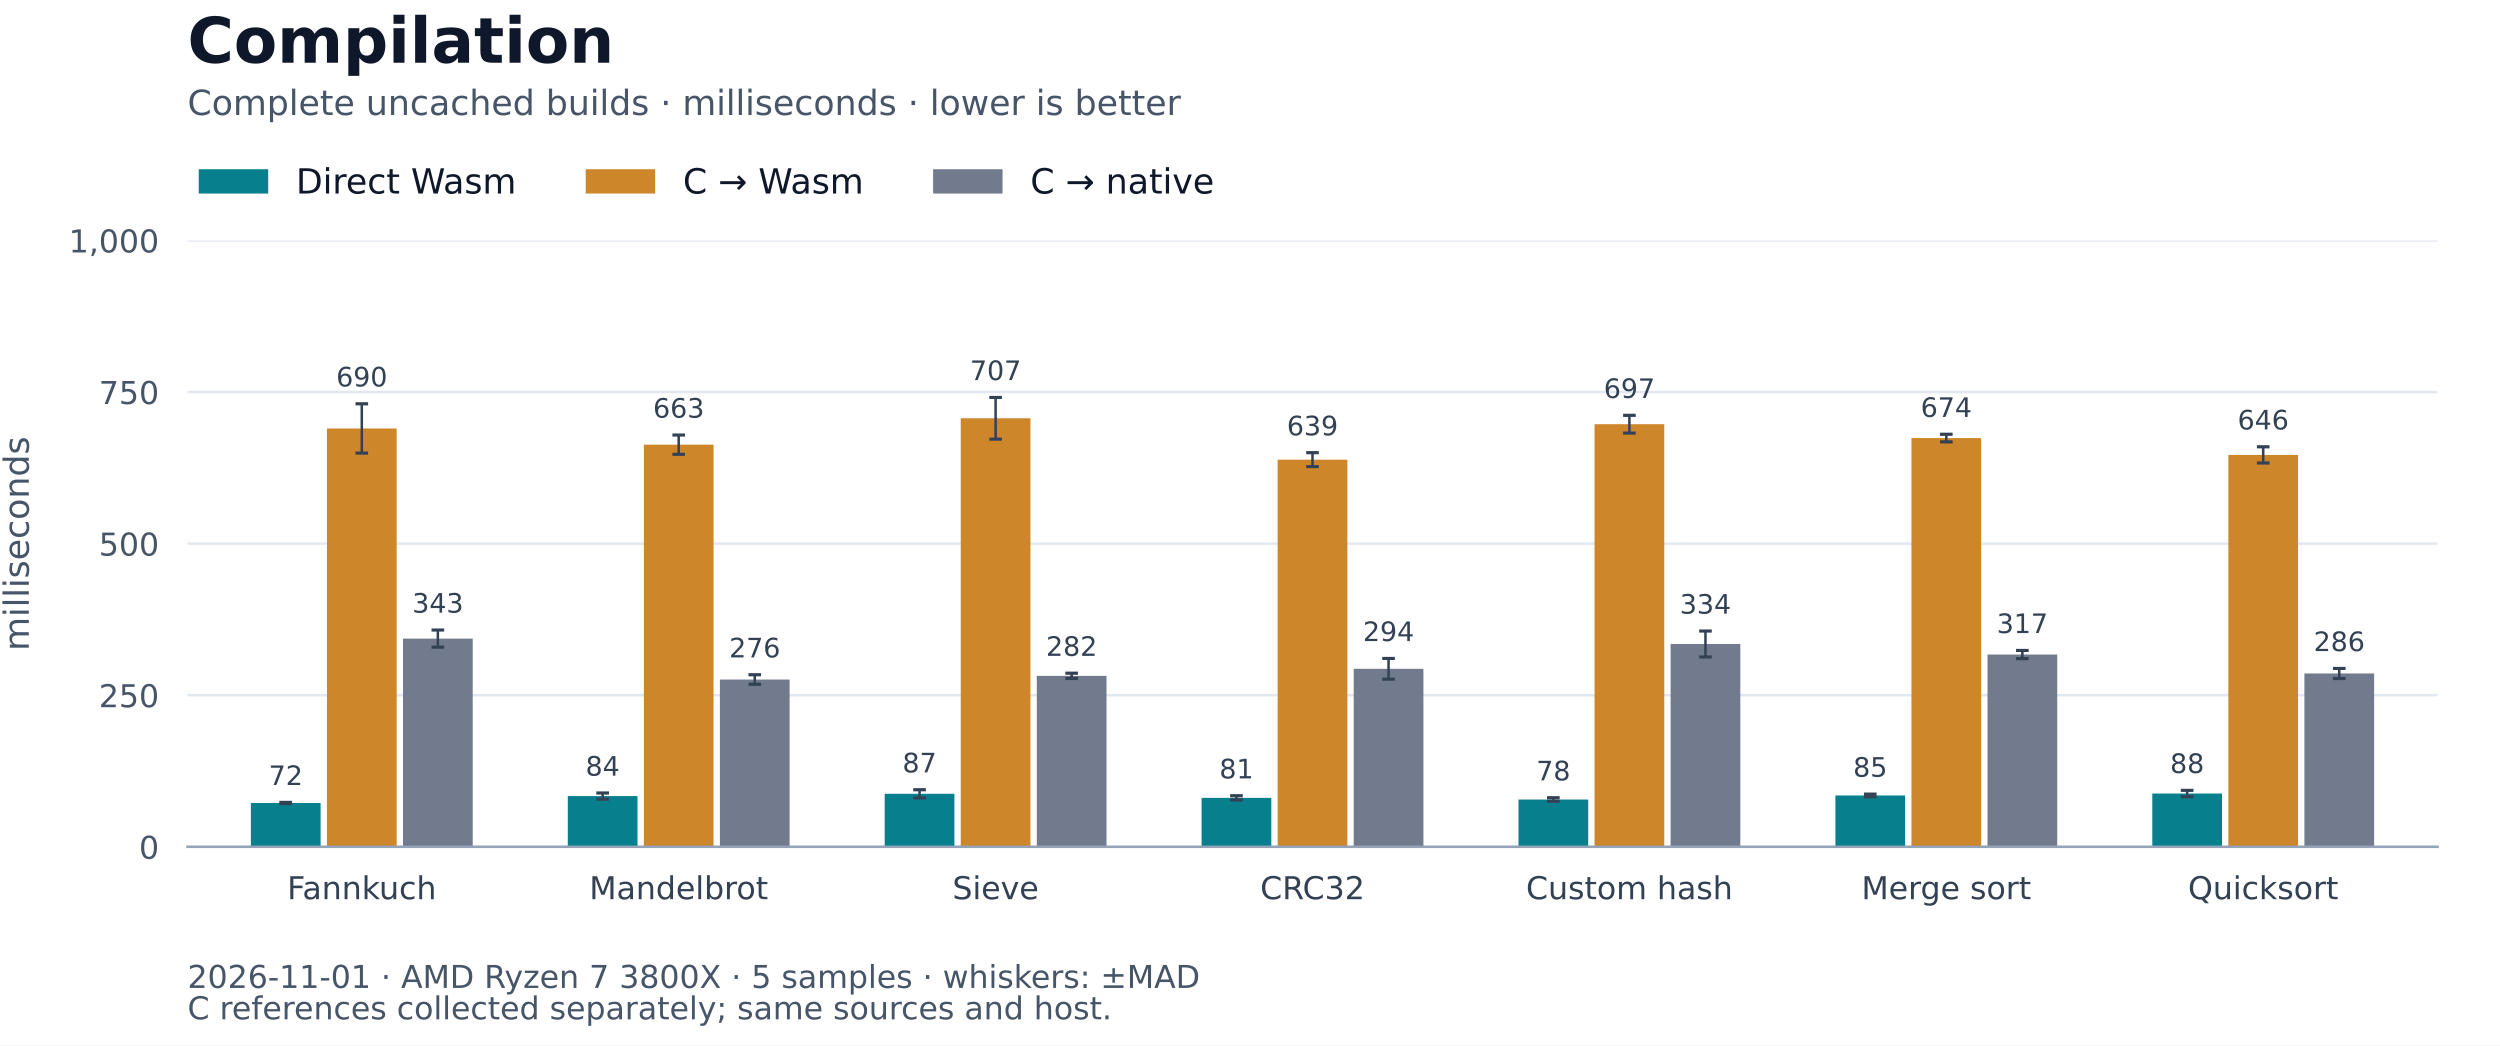
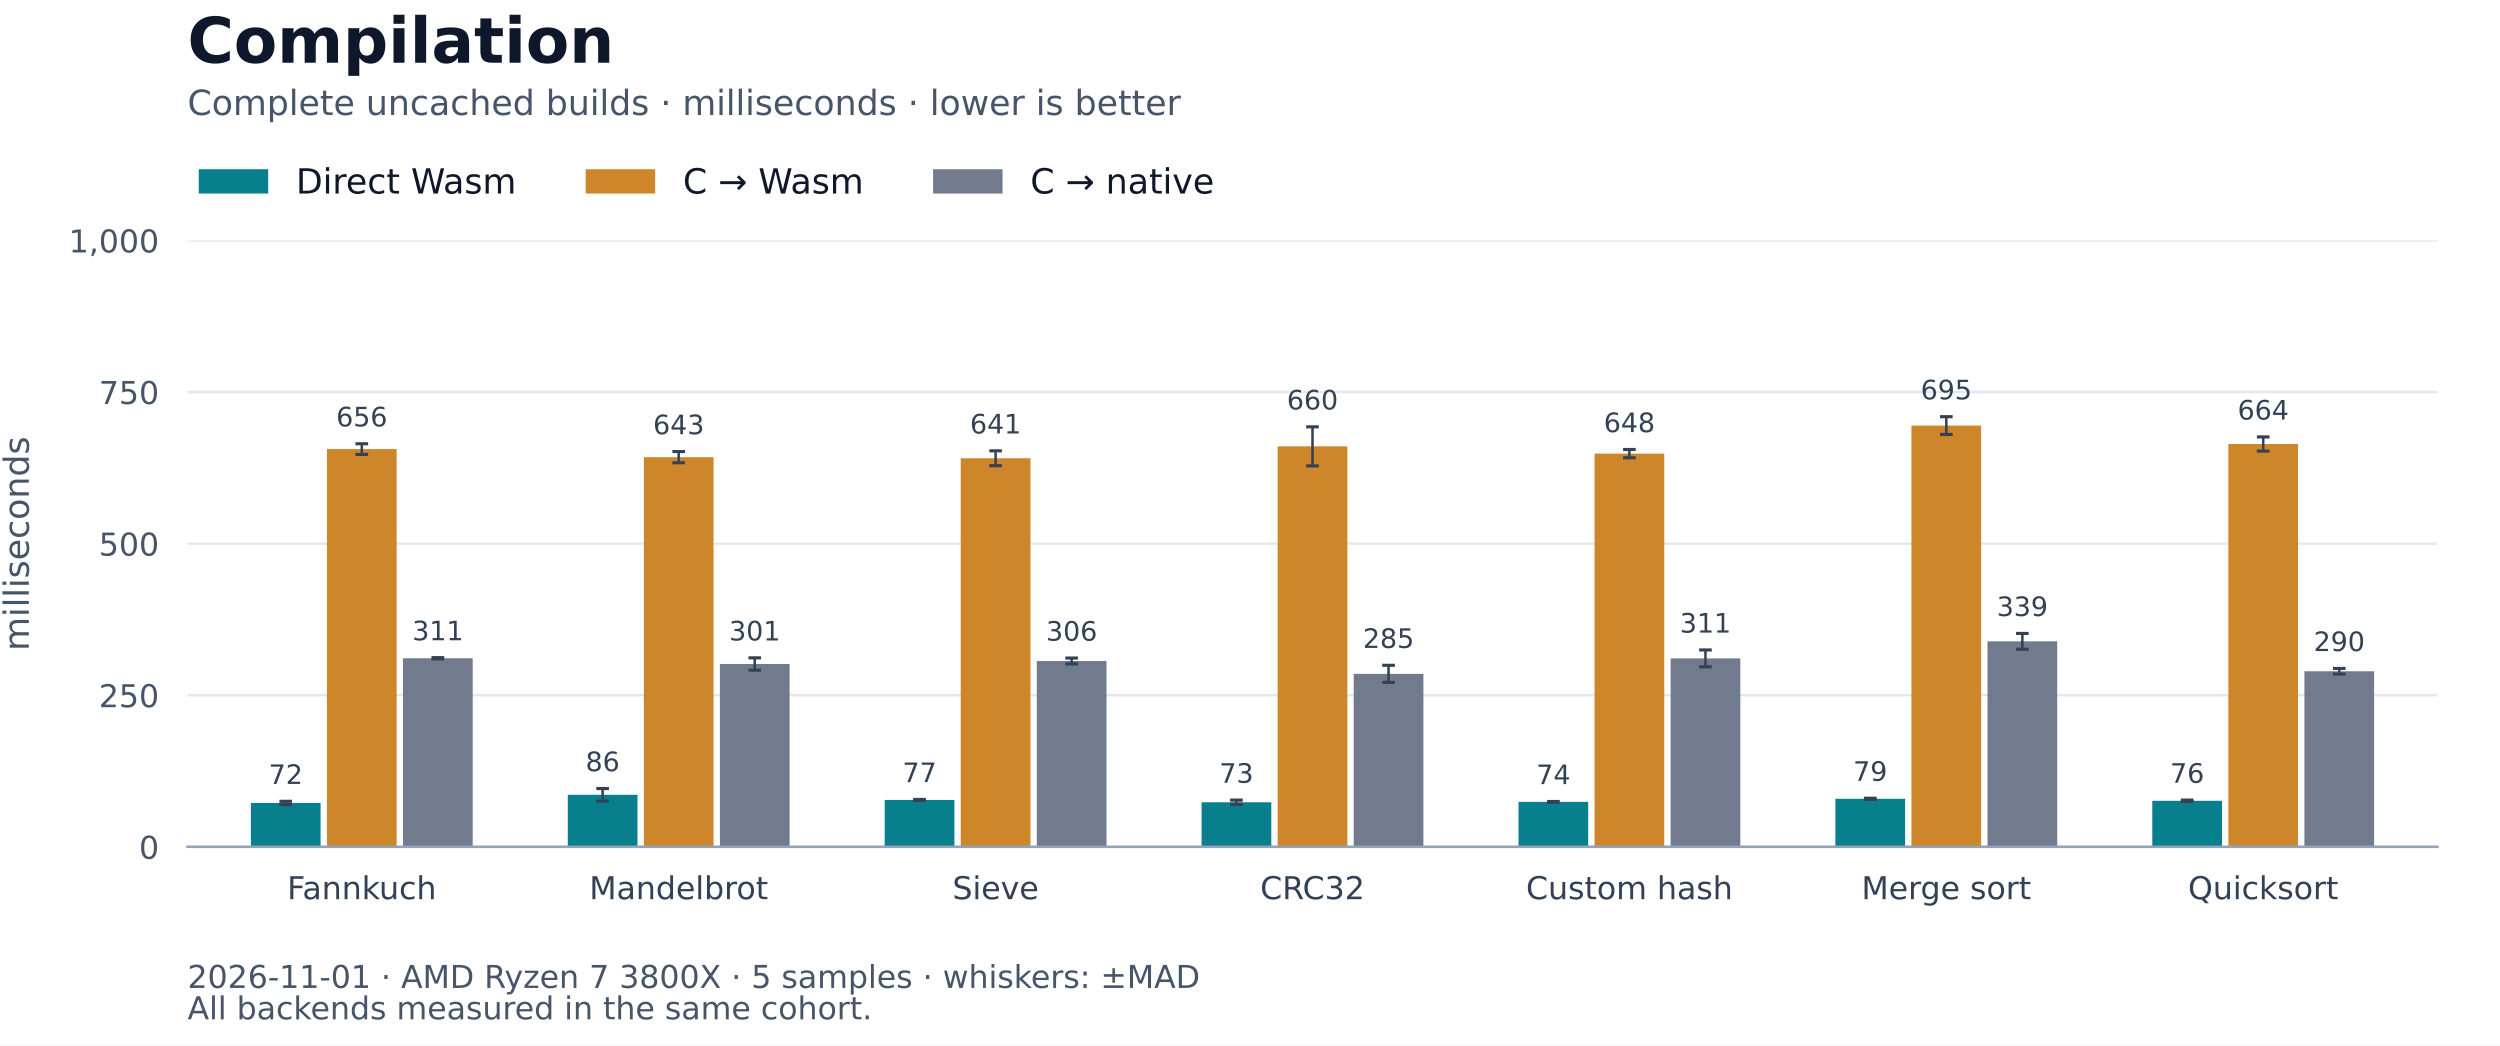
<svg xmlns="http://www.w3.org/2000/svg" xmlns:xlink="http://www.w3.org/1999/xlink" width="792pt" height="331.2pt" viewBox="0 0 792 331.2" version="1.1">
  <defs>
    <style type="text/css">*{stroke-linejoin: round; stroke-linecap: butt}</style>
  </defs>
  <g id="figure_1">
    <g id="patch_1">
      <path d="M 0 331.2 L 792 331.2 L 792 0 L 0 0 z " style="fill: #ffffff" />
    </g>
    <g id="axes_1">
      <g id="patch_2">
        <path d="M 59.4 268.272 L 772.2 268.272 L 772.2 76.176 L 59.4 76.176 z " style="fill: #ffffff" />
      </g>
      <g id="matplotlib.axis_1">
        <g id="xtick_1">
          <g id="line2d_1" />
          <g id="text_1">
            <text style="font-size: 10px; font-family: 'DejaVu Sans'; text-anchor: middle; fill: #334155" x="114.617" y="284.87" transform="rotate(-0 114.6169 284.8704)">Fannkuch</text>
          </g>
        </g>
        <g id="xtick_2">
          <g id="line2d_2" />
          <g id="text_2">
            <text style="font-size: 10px; font-family: 'DejaVu Sans'; text-anchor: middle; fill: #334155" x="215.011" y="284.87" transform="rotate(-0 215.0113 284.8704)">Mandelbrot</text>
          </g>
        </g>
        <g id="xtick_3">
          <g id="line2d_3" />
          <g id="text_3">
            <text style="font-size: 10px; font-family: 'DejaVu Sans'; text-anchor: middle; fill: #334155" x="315.406" y="284.87" transform="rotate(-0 315.4056 284.8704)">Sieve</text>
          </g>
        </g>
        <g id="xtick_4">
          <g id="line2d_4" />
          <g id="text_4">
            <text style="font-size: 10px; font-family: 'DejaVu Sans'; text-anchor: middle; fill: #334155" x="415.8" y="284.87" transform="rotate(-0 415.8 284.8697)">CRC32</text>
          </g>
        </g>
        <g id="xtick_5">
          <g id="line2d_5" />
          <g id="text_5">
            <text style="font-size: 10px; font-family: 'DejaVu Sans'; text-anchor: middle; fill: #334155" x="516.194" y="284.87" transform="rotate(-0 516.1944 284.8704)">Custom hash</text>
          </g>
        </g>
        <g id="xtick_6">
          <g id="line2d_6" />
          <g id="text_6">
            <text style="font-size: 10px; font-family: 'DejaVu Sans'; text-anchor: middle; fill: #334155" x="616.589" y="284.87" transform="rotate(-0 616.5887 284.8697)">Merge sort</text>
          </g>
        </g>
        <g id="xtick_7">
          <g id="line2d_7" />
          <g id="text_7">
            <text style="font-size: 10px; font-family: 'DejaVu Sans'; text-anchor: middle; fill: #334155" x="716.983" y="284.87" transform="rotate(-0 716.9831 284.8704)">Quicksort</text>
          </g>
        </g>
      </g>
      <g id="matplotlib.axis_2">
        <g id="ytick_1">
          <g id="line2d_8">
            <path d="M 59.4 268.272 L 772.2 268.272 " clip-path="url(#pcea0d187e5)" style="fill: none; stroke: #e2e8f0; stroke-width: 0.8; stroke-linecap: square" />
          </g>
          <g id="line2d_9" />
          <g id="text_8">
            <text style="font-size: 10px; font-family: 'DejaVu Sans'; text-anchor: end; fill: #475569" x="50.4" y="272.071" transform="rotate(-0 50.4 272.0708)">0</text>
          </g>
        </g>
        <g id="ytick_2">
          <g id="line2d_10">
            <path d="M 59.4 220.248 L 772.2 220.248 " clip-path="url(#pcea0d187e5)" style="fill: none; stroke: #e2e8f0; stroke-width: 0.8; stroke-linecap: square" />
          </g>
          <g id="line2d_11" />
          <g id="text_9">
            <text style="font-size: 10px; font-family: 'DejaVu Sans'; text-anchor: end; fill: #475569" x="50.4" y="224.047" transform="rotate(-0 50.4 224.0468)">250</text>
          </g>
        </g>
        <g id="ytick_3">
          <g id="line2d_12">
            <path d="M 59.4 172.224 L 772.2 172.224 " clip-path="url(#pcea0d187e5)" style="fill: none; stroke: #e2e8f0; stroke-width: 0.8; stroke-linecap: square" />
          </g>
          <g id="line2d_13" />
          <g id="text_10">
            <text style="font-size: 10px; font-family: 'DejaVu Sans'; text-anchor: end; fill: #475569" x="50.4" y="176.023" transform="rotate(-0 50.4 176.0228)">500</text>
          </g>
        </g>
        <g id="ytick_4">
          <g id="line2d_14">
            <path d="M 59.4 124.2 L 772.2 124.2 " clip-path="url(#pcea0d187e5)" style="fill: none; stroke: #e2e8f0; stroke-width: 0.8; stroke-linecap: square" />
          </g>
          <g id="line2d_15" />
          <g id="text_11">
            <text style="font-size: 10px; font-family: 'DejaVu Sans'; text-anchor: end; fill: #475569" x="50.4" y="127.999" transform="rotate(-0 50.4 127.9988)">750</text>
          </g>
        </g>
        <g id="ytick_5">
          <g id="line2d_16">
            <path d="M 59.4 76.176 L 772.2 76.176 " clip-path="url(#pcea0d187e5)" style="fill: none; stroke: #e2e8f0; stroke-width: 0.8; stroke-linecap: square" />
          </g>
          <g id="line2d_17" />
          <g id="text_12">
            <text style="font-size: 10px; font-family: 'DejaVu Sans'; text-anchor: end; fill: #475569" x="50.4" y="79.975" transform="rotate(-0 50.4 79.97483)">1,000</text>
          </g>
        </g>
        <g id="text_13">
          <text style="font-size: 11px; font-family: 'DejaVu Sans'; text-anchor: middle; fill: #475569" x="9.129" y="172.224" transform="rotate(-90 9.129297 172.224)">milliseconds</text>
        </g>
      </g>
      <g id="patch_3">
-         <path d="M 79.479 268.272 L 101.566 268.272 L 101.566 254.39 L 79.479 254.39 z " clip-path="url(#pcea0d187e5)" style="fill: #087f8c" />
+         <path d="M 79.479 268.272 L 101.566 268.272 L 101.566 254.375 L 79.479 254.375 z " clip-path="url(#pcea0d187e5)" style="fill: #087f8c" />
      </g>
      <g id="patch_4">
-         <path d="M 179.873 268.272 L 201.96 268.272 L 201.96 252.199 L 179.873 252.199 z " clip-path="url(#pcea0d187e5)" style="fill: #087f8c" />
+         <path d="M 179.873 268.272 L 201.96 268.272 L 201.96 251.787 L 179.873 251.787 z " clip-path="url(#pcea0d187e5)" style="fill: #087f8c" />
      </g>
      <g id="patch_5">
-         <path d="M 280.268 268.272 L 302.354 268.272 L 302.354 251.479 L 280.268 251.479 z " clip-path="url(#pcea0d187e5)" style="fill: #087f8c" />
+         <path d="M 280.268 268.272 L 302.354 268.272 L 302.354 253.423 L 280.268 253.423 z " clip-path="url(#pcea0d187e5)" style="fill: #087f8c" />
      </g>
      <g id="patch_6">
-         <path d="M 380.662 268.272 L 402.749 268.272 L 402.749 252.767 L 380.662 252.767 z " clip-path="url(#pcea0d187e5)" style="fill: #087f8c" />
+         <path d="M 380.662 268.272 L 402.749 268.272 L 402.749 254.165 L 380.662 254.165 z " clip-path="url(#pcea0d187e5)" style="fill: #087f8c" />
      </g>
      <g id="patch_7">
-         <path d="M 481.056 268.272 L 503.143 268.272 L 503.143 253.286 L 481.056 253.286 z " clip-path="url(#pcea0d187e5)" style="fill: #087f8c" />
+         <path d="M 481.056 268.272 L 503.143 268.272 L 503.143 254.039 L 481.056 254.039 z " clip-path="url(#pcea0d187e5)" style="fill: #087f8c" />
      </g>
      <g id="patch_8">
-         <path d="M 581.451 268.272 L 603.537 268.272 L 603.537 251.993 L 581.451 251.993 z " clip-path="url(#pcea0d187e5)" style="fill: #087f8c" />
+         <path d="M 581.451 268.272 L 603.537 268.272 L 603.537 253.052 L 581.451 253.052 z " clip-path="url(#pcea0d187e5)" style="fill: #087f8c" />
      </g>
      <g id="patch_9">
-         <path d="M 681.845 268.272 L 703.932 268.272 L 703.932 251.402 L 681.845 251.402 z " clip-path="url(#pcea0d187e5)" style="fill: #087f8c" />
+         <path d="M 681.845 268.272 L 703.932 268.272 L 703.932 253.69 L 681.845 253.69 z " clip-path="url(#pcea0d187e5)" style="fill: #087f8c" />
      </g>
      <g id="patch_10">
-         <path d="M 103.574 268.272 L 125.66 268.272 L 125.66 135.733 L 103.574 135.733 z " clip-path="url(#pcea0d187e5)" style="fill: #ce862a" />
+         <path d="M 103.574 268.272 L 125.66 268.272 L 125.66 142.268 L 103.574 142.268 z " clip-path="url(#pcea0d187e5)" style="fill: #ce862a" />
      </g>
      <g id="patch_11">
-         <path d="M 203.968 268.272 L 226.055 268.272 L 226.055 140.87 L 203.968 140.87 z " clip-path="url(#pcea0d187e5)" style="fill: #ce862a" />
+         <path d="M 203.968 268.272 L 226.055 268.272 L 226.055 144.832 L 203.968 144.832 z " clip-path="url(#pcea0d187e5)" style="fill: #ce862a" />
      </g>
      <g id="patch_12">
-         <path d="M 304.362 268.272 L 326.449 268.272 L 326.449 132.513 L 304.362 132.513 z " clip-path="url(#pcea0d187e5)" style="fill: #ce862a" />
+         <path d="M 304.362 268.272 L 326.449 268.272 L 326.449 145.179 L 304.362 145.179 z " clip-path="url(#pcea0d187e5)" style="fill: #ce862a" />
      </g>
      <g id="patch_13">
-         <path d="M 404.757 268.272 L 426.843 268.272 L 426.843 145.617 L 404.757 145.617 z " clip-path="url(#pcea0d187e5)" style="fill: #ce862a" />
+         <path d="M 404.757 268.272 L 426.843 268.272 L 426.843 141.406 L 404.757 141.406 z " clip-path="url(#pcea0d187e5)" style="fill: #ce862a" />
      </g>
      <g id="patch_14">
-         <path d="M 505.151 268.272 L 527.238 268.272 L 527.238 134.392 L 505.151 134.392 z " clip-path="url(#pcea0d187e5)" style="fill: #ce862a" />
+         <path d="M 505.151 268.272 L 527.238 268.272 L 527.238 143.711 L 505.151 143.711 z " clip-path="url(#pcea0d187e5)" style="fill: #ce862a" />
      </g>
      <g id="patch_15">
-         <path d="M 605.545 268.272 L 627.632 268.272 L 627.632 138.778 L 605.545 138.778 z " clip-path="url(#pcea0d187e5)" style="fill: #ce862a" />
+         <path d="M 605.545 268.272 L 627.632 268.272 L 627.632 134.823 L 605.545 134.823 z " clip-path="url(#pcea0d187e5)" style="fill: #ce862a" />
      </g>
      <g id="patch_16">
-         <path d="M 705.94 268.272 L 728.026 268.272 L 728.026 144.114 L 705.94 144.114 z " clip-path="url(#pcea0d187e5)" style="fill: #ce862a" />
+         <path d="M 705.94 268.272 L 728.026 268.272 L 728.026 140.664 L 705.94 140.664 z " clip-path="url(#pcea0d187e5)" style="fill: #ce862a" />
      </g>
      <g id="patch_17">
-         <path d="M 127.668 268.272 L 149.755 268.272 L 149.755 202.303 L 127.668 202.303 z " clip-path="url(#pcea0d187e5)" style="fill: #727b8e" />
+         <path d="M 127.668 268.272 L 149.755 268.272 L 149.755 208.537 L 127.668 208.537 z " clip-path="url(#pcea0d187e5)" style="fill: #727b8e" />
      </g>
      <g id="patch_18">
-         <path d="M 228.063 268.272 L 250.149 268.272 L 250.149 215.266 L 228.063 215.266 z " clip-path="url(#pcea0d187e5)" style="fill: #727b8e" />
+         <path d="M 228.063 268.272 L 250.149 268.272 L 250.149 210.356 L 228.063 210.356 z " clip-path="url(#pcea0d187e5)" style="fill: #727b8e" />
      </g>
      <g id="patch_19">
-         <path d="M 328.457 268.272 L 350.544 268.272 L 350.544 214.111 L 328.457 214.111 z " clip-path="url(#pcea0d187e5)" style="fill: #727b8e" />
+         <path d="M 328.457 268.272 L 350.544 268.272 L 350.544 209.398 L 328.457 209.398 z " clip-path="url(#pcea0d187e5)" style="fill: #727b8e" />
      </g>
      <g id="patch_20">
-         <path d="M 428.851 268.272 L 450.938 268.272 L 450.938 211.875 L 428.851 211.875 z " clip-path="url(#pcea0d187e5)" style="fill: #727b8e" />
+         <path d="M 428.851 268.272 L 450.938 268.272 L 450.938 213.472 L 428.851 213.472 z " clip-path="url(#pcea0d187e5)" style="fill: #727b8e" />
      </g>
      <g id="patch_21">
-         <path d="M 529.246 268.272 L 551.332 268.272 L 551.332 204.017 L 529.246 204.017 z " clip-path="url(#pcea0d187e5)" style="fill: #727b8e" />
+         <path d="M 529.246 268.272 L 551.332 268.272 L 551.332 208.578 L 529.246 208.578 z " clip-path="url(#pcea0d187e5)" style="fill: #727b8e" />
      </g>
      <g id="patch_22">
-         <path d="M 629.64 268.272 L 651.727 268.272 L 651.727 207.352 L 629.64 207.352 z " clip-path="url(#pcea0d187e5)" style="fill: #727b8e" />
+         <path d="M 629.64 268.272 L 651.727 268.272 L 651.727 203.175 L 629.64 203.175 z " clip-path="url(#pcea0d187e5)" style="fill: #727b8e" />
      </g>
      <g id="patch_23">
-         <path d="M 730.034 268.272 L 752.121 268.272 L 752.121 213.362 L 730.034 213.362 z " clip-path="url(#pcea0d187e5)" style="fill: #727b8e" />
+         <path d="M 730.034 268.272 L 752.121 268.272 L 752.121 212.647 L 730.034 212.647 z " clip-path="url(#pcea0d187e5)" style="fill: #727b8e" />
      </g>
      <g id="LineCollection_1">
-         <path d="M 90.522 254.586 L 90.522 254.194 " clip-path="url(#pcea0d187e5)" style="fill: none; stroke: #334155; stroke-width: 0.8" />
-         <path d="M 190.917 253.173 L 190.917 251.224 " clip-path="url(#pcea0d187e5)" style="fill: none; stroke: #334155; stroke-width: 0.8" />
-         <path d="M 291.311 252.77 L 291.311 250.188 " clip-path="url(#pcea0d187e5)" style="fill: none; stroke: #334155; stroke-width: 0.8" />
-         <path d="M 391.705 253.447 L 391.705 252.087 " clip-path="url(#pcea0d187e5)" style="fill: none; stroke: #334155; stroke-width: 0.8" />
-         <path d="M 492.1 253.857 L 492.1 252.714 " clip-path="url(#pcea0d187e5)" style="fill: none; stroke: #334155; stroke-width: 0.8" />
-         <path d="M 592.494 252.417 L 592.494 251.57 " clip-path="url(#pcea0d187e5)" style="fill: none; stroke: #334155; stroke-width: 0.8" />
-         <path d="M 692.888 252.418 L 692.888 250.387 " clip-path="url(#pcea0d187e5)" style="fill: none; stroke: #334155; stroke-width: 0.8" />
+         <path d="M 90.522 254.895 L 90.522 253.855 " clip-path="url(#pcea0d187e5)" style="fill: none; stroke: #334155; stroke-width: 0.8" />
+         <path d="M 190.917 253.768 L 190.917 249.805 " clip-path="url(#pcea0d187e5)" style="fill: none; stroke: #334155; stroke-width: 0.8" />
+         <path d="M 291.311 253.573 L 291.311 253.273 " clip-path="url(#pcea0d187e5)" style="fill: none; stroke: #334155; stroke-width: 0.8" />
+         <path d="M 391.705 254.844 L 391.705 253.485 " clip-path="url(#pcea0d187e5)" style="fill: none; stroke: #334155; stroke-width: 0.8" />
+         <path d="M 492.1 254.168 L 492.1 253.909 " clip-path="url(#pcea0d187e5)" style="fill: none; stroke: #334155; stroke-width: 0.8" />
+         <path d="M 592.494 253.226 L 592.494 252.879 " clip-path="url(#pcea0d187e5)" style="fill: none; stroke: #334155; stroke-width: 0.8" />
+         <path d="M 692.888 253.9 L 692.888 253.48 " clip-path="url(#pcea0d187e5)" style="fill: none; stroke: #334155; stroke-width: 0.8" />
      </g>
      <g id="line2d_18">
        <defs>
          <path id="m9f9b9ee627" d="M 2 0 L -2 -0 " style="stroke: #334155" />
        </defs>
        <g clip-path="url(#pcea0d187e5)">
-           <use xlink:href="#m9f9b9ee627" x="90.522" y="254.586" style="fill: #1f77b4; stroke: #334155" />
-           <use xlink:href="#m9f9b9ee627" x="190.917" y="253.173" style="fill: #1f77b4; stroke: #334155" />
-           <use xlink:href="#m9f9b9ee627" x="291.311" y="252.77" style="fill: #1f77b4; stroke: #334155" />
-           <use xlink:href="#m9f9b9ee627" x="391.705" y="253.447" style="fill: #1f77b4; stroke: #334155" />
-           <use xlink:href="#m9f9b9ee627" x="492.1" y="253.857" style="fill: #1f77b4; stroke: #334155" />
-           <use xlink:href="#m9f9b9ee627" x="592.494" y="252.417" style="fill: #1f77b4; stroke: #334155" />
-           <use xlink:href="#m9f9b9ee627" x="692.888" y="252.418" style="fill: #1f77b4; stroke: #334155" />
+           <use xlink:href="#m9f9b9ee627" x="90.522" y="254.895" style="fill: #1f77b4; stroke: #334155" />
+           <use xlink:href="#m9f9b9ee627" x="190.917" y="253.768" style="fill: #1f77b4; stroke: #334155" />
+           <use xlink:href="#m9f9b9ee627" x="291.311" y="253.573" style="fill: #1f77b4; stroke: #334155" />
+           <use xlink:href="#m9f9b9ee627" x="391.705" y="254.844" style="fill: #1f77b4; stroke: #334155" />
+           <use xlink:href="#m9f9b9ee627" x="492.1" y="254.168" style="fill: #1f77b4; stroke: #334155" />
+           <use xlink:href="#m9f9b9ee627" x="592.494" y="253.226" style="fill: #1f77b4; stroke: #334155" />
+           <use xlink:href="#m9f9b9ee627" x="692.888" y="253.9" style="fill: #1f77b4; stroke: #334155" />
        </g>
      </g>
      <g id="line2d_19">
        <g clip-path="url(#pcea0d187e5)">
-           <use xlink:href="#m9f9b9ee627" x="90.522" y="254.194" style="fill: #1f77b4; stroke: #334155" />
-           <use xlink:href="#m9f9b9ee627" x="190.917" y="251.224" style="fill: #1f77b4; stroke: #334155" />
-           <use xlink:href="#m9f9b9ee627" x="291.311" y="250.188" style="fill: #1f77b4; stroke: #334155" />
-           <use xlink:href="#m9f9b9ee627" x="391.705" y="252.087" style="fill: #1f77b4; stroke: #334155" />
-           <use xlink:href="#m9f9b9ee627" x="492.1" y="252.714" style="fill: #1f77b4; stroke: #334155" />
-           <use xlink:href="#m9f9b9ee627" x="592.494" y="251.57" style="fill: #1f77b4; stroke: #334155" />
-           <use xlink:href="#m9f9b9ee627" x="692.888" y="250.387" style="fill: #1f77b4; stroke: #334155" />
+           <use xlink:href="#m9f9b9ee627" x="90.522" y="253.855" style="fill: #1f77b4; stroke: #334155" />
+           <use xlink:href="#m9f9b9ee627" x="190.917" y="249.805" style="fill: #1f77b4; stroke: #334155" />
+           <use xlink:href="#m9f9b9ee627" x="291.311" y="253.273" style="fill: #1f77b4; stroke: #334155" />
+           <use xlink:href="#m9f9b9ee627" x="391.705" y="253.485" style="fill: #1f77b4; stroke: #334155" />
+           <use xlink:href="#m9f9b9ee627" x="492.1" y="253.909" style="fill: #1f77b4; stroke: #334155" />
+           <use xlink:href="#m9f9b9ee627" x="592.494" y="252.879" style="fill: #1f77b4; stroke: #334155" />
+           <use xlink:href="#m9f9b9ee627" x="692.888" y="253.48" style="fill: #1f77b4; stroke: #334155" />
        </g>
      </g>
      <g id="LineCollection_2">
-         <path d="M 114.617 143.54 L 114.617 127.926 " clip-path="url(#pcea0d187e5)" style="fill: none; stroke: #334155; stroke-width: 0.8" />
-         <path d="M 215.011 143.925 L 215.011 137.816 " clip-path="url(#pcea0d187e5)" style="fill: none; stroke: #334155; stroke-width: 0.8" />
-         <path d="M 315.406 139.123 L 315.406 125.903 " clip-path="url(#pcea0d187e5)" style="fill: none; stroke: #334155; stroke-width: 0.8" />
-         <path d="M 415.8 147.829 L 415.8 143.405 " clip-path="url(#pcea0d187e5)" style="fill: none; stroke: #334155; stroke-width: 0.8" />
-         <path d="M 516.194 137.205 L 516.194 131.58 " clip-path="url(#pcea0d187e5)" style="fill: none; stroke: #334155; stroke-width: 0.8" />
-         <path d="M 616.589 139.981 L 616.589 137.576 " clip-path="url(#pcea0d187e5)" style="fill: none; stroke: #334155; stroke-width: 0.8" />
-         <path d="M 716.983 146.678 L 716.983 141.549 " clip-path="url(#pcea0d187e5)" style="fill: none; stroke: #334155; stroke-width: 0.8" />
+         <path d="M 114.617 143.956 L 114.617 140.58 " clip-path="url(#pcea0d187e5)" style="fill: none; stroke: #334155; stroke-width: 0.8" />
+         <path d="M 215.011 146.606 L 215.011 143.058 " clip-path="url(#pcea0d187e5)" style="fill: none; stroke: #334155; stroke-width: 0.8" />
+         <path d="M 315.406 147.538 L 315.406 142.82 " clip-path="url(#pcea0d187e5)" style="fill: none; stroke: #334155; stroke-width: 0.8" />
+         <path d="M 415.8 147.595 L 415.8 135.217 " clip-path="url(#pcea0d187e5)" style="fill: none; stroke: #334155; stroke-width: 0.8" />
+         <path d="M 516.194 145.021 L 516.194 142.402 " clip-path="url(#pcea0d187e5)" style="fill: none; stroke: #334155; stroke-width: 0.8" />
+         <path d="M 616.589 137.636 L 616.589 132.01 " clip-path="url(#pcea0d187e5)" style="fill: none; stroke: #334155; stroke-width: 0.8" />
+         <path d="M 716.983 142.91 L 716.983 138.417 " clip-path="url(#pcea0d187e5)" style="fill: none; stroke: #334155; stroke-width: 0.8" />
      </g>
      <g id="line2d_20">
        <g clip-path="url(#pcea0d187e5)">
-           <use xlink:href="#m9f9b9ee627" x="114.617" y="143.54" style="fill: #1f77b4; stroke: #334155" />
-           <use xlink:href="#m9f9b9ee627" x="215.011" y="143.925" style="fill: #1f77b4; stroke: #334155" />
-           <use xlink:href="#m9f9b9ee627" x="315.406" y="139.123" style="fill: #1f77b4; stroke: #334155" />
-           <use xlink:href="#m9f9b9ee627" x="415.8" y="147.829" style="fill: #1f77b4; stroke: #334155" />
-           <use xlink:href="#m9f9b9ee627" x="516.194" y="137.205" style="fill: #1f77b4; stroke: #334155" />
-           <use xlink:href="#m9f9b9ee627" x="616.589" y="139.981" style="fill: #1f77b4; stroke: #334155" />
-           <use xlink:href="#m9f9b9ee627" x="716.983" y="146.678" style="fill: #1f77b4; stroke: #334155" />
+           <use xlink:href="#m9f9b9ee627" x="114.617" y="143.956" style="fill: #1f77b4; stroke: #334155" />
+           <use xlink:href="#m9f9b9ee627" x="215.011" y="146.606" style="fill: #1f77b4; stroke: #334155" />
+           <use xlink:href="#m9f9b9ee627" x="315.406" y="147.538" style="fill: #1f77b4; stroke: #334155" />
+           <use xlink:href="#m9f9b9ee627" x="415.8" y="147.595" style="fill: #1f77b4; stroke: #334155" />
+           <use xlink:href="#m9f9b9ee627" x="516.194" y="145.021" style="fill: #1f77b4; stroke: #334155" />
+           <use xlink:href="#m9f9b9ee627" x="616.589" y="137.636" style="fill: #1f77b4; stroke: #334155" />
+           <use xlink:href="#m9f9b9ee627" x="716.983" y="142.91" style="fill: #1f77b4; stroke: #334155" />
        </g>
      </g>
      <g id="line2d_21">
        <g clip-path="url(#pcea0d187e5)">
-           <use xlink:href="#m9f9b9ee627" x="114.617" y="127.926" style="fill: #1f77b4; stroke: #334155" />
-           <use xlink:href="#m9f9b9ee627" x="215.011" y="137.816" style="fill: #1f77b4; stroke: #334155" />
-           <use xlink:href="#m9f9b9ee627" x="315.406" y="125.903" style="fill: #1f77b4; stroke: #334155" />
-           <use xlink:href="#m9f9b9ee627" x="415.8" y="143.405" style="fill: #1f77b4; stroke: #334155" />
-           <use xlink:href="#m9f9b9ee627" x="516.194" y="131.58" style="fill: #1f77b4; stroke: #334155" />
-           <use xlink:href="#m9f9b9ee627" x="616.589" y="137.576" style="fill: #1f77b4; stroke: #334155" />
-           <use xlink:href="#m9f9b9ee627" x="716.983" y="141.549" style="fill: #1f77b4; stroke: #334155" />
+           <use xlink:href="#m9f9b9ee627" x="114.617" y="140.58" style="fill: #1f77b4; stroke: #334155" />
+           <use xlink:href="#m9f9b9ee627" x="215.011" y="143.058" style="fill: #1f77b4; stroke: #334155" />
+           <use xlink:href="#m9f9b9ee627" x="315.406" y="142.82" style="fill: #1f77b4; stroke: #334155" />
+           <use xlink:href="#m9f9b9ee627" x="415.8" y="135.217" style="fill: #1f77b4; stroke: #334155" />
+           <use xlink:href="#m9f9b9ee627" x="516.194" y="142.402" style="fill: #1f77b4; stroke: #334155" />
+           <use xlink:href="#m9f9b9ee627" x="616.589" y="132.01" style="fill: #1f77b4; stroke: #334155" />
+           <use xlink:href="#m9f9b9ee627" x="716.983" y="138.417" style="fill: #1f77b4; stroke: #334155" />
        </g>
      </g>
      <g id="LineCollection_3">
-         <path d="M 138.712 205.015 L 138.712 199.591 " clip-path="url(#pcea0d187e5)" style="fill: none; stroke: #334155; stroke-width: 0.8" />
-         <path d="M 239.106 216.776 L 239.106 213.756 " clip-path="url(#pcea0d187e5)" style="fill: none; stroke: #334155; stroke-width: 0.8" />
-         <path d="M 339.5 214.95 L 339.5 213.272 " clip-path="url(#pcea0d187e5)" style="fill: none; stroke: #334155; stroke-width: 0.8" />
-         <path d="M 439.895 215.16 L 439.895 208.59 " clip-path="url(#pcea0d187e5)" style="fill: none; stroke: #334155; stroke-width: 0.8" />
-         <path d="M 540.289 208.126 L 540.289 199.907 " clip-path="url(#pcea0d187e5)" style="fill: none; stroke: #334155; stroke-width: 0.8" />
-         <path d="M 640.683 208.648 L 640.683 206.056 " clip-path="url(#pcea0d187e5)" style="fill: none; stroke: #334155; stroke-width: 0.8" />
-         <path d="M 741.078 214.959 L 741.078 211.765 " clip-path="url(#pcea0d187e5)" style="fill: none; stroke: #334155; stroke-width: 0.8" />
+         <path d="M 138.712 208.734 L 138.712 208.341 " clip-path="url(#pcea0d187e5)" style="fill: none; stroke: #334155; stroke-width: 0.8" />
+         <path d="M 239.106 212.315 L 239.106 208.398 " clip-path="url(#pcea0d187e5)" style="fill: none; stroke: #334155; stroke-width: 0.8" />
+         <path d="M 339.5 210.325 L 339.5 208.471 " clip-path="url(#pcea0d187e5)" style="fill: none; stroke: #334155; stroke-width: 0.8" />
+         <path d="M 439.895 216.179 L 439.895 210.765 " clip-path="url(#pcea0d187e5)" style="fill: none; stroke: #334155; stroke-width: 0.8" />
+         <path d="M 540.289 211.245 L 540.289 205.91 " clip-path="url(#pcea0d187e5)" style="fill: none; stroke: #334155; stroke-width: 0.8" />
+         <path d="M 640.683 205.685 L 640.683 200.665 " clip-path="url(#pcea0d187e5)" style="fill: none; stroke: #334155; stroke-width: 0.8" />
+         <path d="M 741.078 213.528 L 741.078 211.765 " clip-path="url(#pcea0d187e5)" style="fill: none; stroke: #334155; stroke-width: 0.8" />
      </g>
      <g id="line2d_22">
        <g clip-path="url(#pcea0d187e5)">
-           <use xlink:href="#m9f9b9ee627" x="138.712" y="205.015" style="fill: #1f77b4; stroke: #334155" />
-           <use xlink:href="#m9f9b9ee627" x="239.106" y="216.776" style="fill: #1f77b4; stroke: #334155" />
-           <use xlink:href="#m9f9b9ee627" x="339.5" y="214.95" style="fill: #1f77b4; stroke: #334155" />
-           <use xlink:href="#m9f9b9ee627" x="439.895" y="215.16" style="fill: #1f77b4; stroke: #334155" />
-           <use xlink:href="#m9f9b9ee627" x="540.289" y="208.126" style="fill: #1f77b4; stroke: #334155" />
-           <use xlink:href="#m9f9b9ee627" x="640.683" y="208.648" style="fill: #1f77b4; stroke: #334155" />
-           <use xlink:href="#m9f9b9ee627" x="741.078" y="214.959" style="fill: #1f77b4; stroke: #334155" />
+           <use xlink:href="#m9f9b9ee627" x="138.712" y="208.734" style="fill: #1f77b4; stroke: #334155" />
+           <use xlink:href="#m9f9b9ee627" x="239.106" y="212.315" style="fill: #1f77b4; stroke: #334155" />
+           <use xlink:href="#m9f9b9ee627" x="339.5" y="210.325" style="fill: #1f77b4; stroke: #334155" />
+           <use xlink:href="#m9f9b9ee627" x="439.895" y="216.179" style="fill: #1f77b4; stroke: #334155" />
+           <use xlink:href="#m9f9b9ee627" x="540.289" y="211.245" style="fill: #1f77b4; stroke: #334155" />
+           <use xlink:href="#m9f9b9ee627" x="640.683" y="205.685" style="fill: #1f77b4; stroke: #334155" />
+           <use xlink:href="#m9f9b9ee627" x="741.078" y="213.528" style="fill: #1f77b4; stroke: #334155" />
        </g>
      </g>
      <g id="line2d_23">
        <g clip-path="url(#pcea0d187e5)">
-           <use xlink:href="#m9f9b9ee627" x="138.712" y="199.591" style="fill: #1f77b4; stroke: #334155" />
-           <use xlink:href="#m9f9b9ee627" x="239.106" y="213.756" style="fill: #1f77b4; stroke: #334155" />
-           <use xlink:href="#m9f9b9ee627" x="339.5" y="213.272" style="fill: #1f77b4; stroke: #334155" />
-           <use xlink:href="#m9f9b9ee627" x="439.895" y="208.59" style="fill: #1f77b4; stroke: #334155" />
-           <use xlink:href="#m9f9b9ee627" x="540.289" y="199.907" style="fill: #1f77b4; stroke: #334155" />
-           <use xlink:href="#m9f9b9ee627" x="640.683" y="206.056" style="fill: #1f77b4; stroke: #334155" />
+           <use xlink:href="#m9f9b9ee627" x="138.712" y="208.341" style="fill: #1f77b4; stroke: #334155" />
+           <use xlink:href="#m9f9b9ee627" x="239.106" y="208.398" style="fill: #1f77b4; stroke: #334155" />
+           <use xlink:href="#m9f9b9ee627" x="339.5" y="208.471" style="fill: #1f77b4; stroke: #334155" />
+           <use xlink:href="#m9f9b9ee627" x="439.895" y="210.765" style="fill: #1f77b4; stroke: #334155" />
+           <use xlink:href="#m9f9b9ee627" x="540.289" y="205.91" style="fill: #1f77b4; stroke: #334155" />
+           <use xlink:href="#m9f9b9ee627" x="640.683" y="200.665" style="fill: #1f77b4; stroke: #334155" />
          <use xlink:href="#m9f9b9ee627" x="741.078" y="211.765" style="fill: #1f77b4; stroke: #334155" />
        </g>
      </g>
      <g id="patch_24">
        <path d="M 59.4 268.272 L 772.2 268.272 " style="fill: none; stroke: #94a3b8; stroke-width: 0.8; stroke-linejoin: miter; stroke-linecap: square" />
      </g>
      <g id="text_14">
-         <text style="font-size: 8.5px; font-family: 'DejaVu Sans'; text-anchor: middle; fill: #334155" x="90.522" y="248.694" transform="rotate(-0 90.52225 248.6944)">72</text>
+         <text style="font-size: 8.5px; font-family: 'DejaVu Sans'; text-anchor: middle; fill: #334155" x="90.522" y="248.355" transform="rotate(-0 90.52225 248.3552)">72</text>
      </g>
      <g id="text_15">
-         <text style="font-size: 8.5px; font-family: 'DejaVu Sans'; text-anchor: middle; fill: #334155" x="190.917" y="245.725" transform="rotate(-0 190.9166 245.7247)">84</text>
+         <text style="font-size: 8.5px; font-family: 'DejaVu Sans'; text-anchor: middle; fill: #334155" x="190.917" y="244.305" transform="rotate(-0 190.9166 244.3055)">86</text>
      </g>
      <g id="text_16">
-         <text style="font-size: 8.5px; font-family: 'DejaVu Sans'; text-anchor: middle; fill: #334155" x="291.311" y="244.688" transform="rotate(-0 291.311 244.6879)">87</text>
+         <text style="font-size: 8.5px; font-family: 'DejaVu Sans'; text-anchor: middle; fill: #334155" x="291.311" y="247.773" transform="rotate(-0 291.311 247.7733)">77</text>
      </g>
      <g id="text_17">
-         <text style="font-size: 8.5px; font-family: 'DejaVu Sans'; text-anchor: middle; fill: #334155" x="391.705" y="246.588" transform="rotate(-0 391.7054 246.5878)">81</text>
+         <text style="font-size: 8.5px; font-family: 'DejaVu Sans'; text-anchor: middle; fill: #334155" x="391.705" y="247.986" transform="rotate(-0 391.7054 247.9855)">73</text>
      </g>
      <g id="text_18">
-         <text style="font-size: 8.5px; font-family: 'DejaVu Sans'; text-anchor: middle; fill: #334155" x="492.1" y="247.214" transform="rotate(-0 492.0997 247.2141)">78</text>
+         <text style="font-size: 8.5px; font-family: 'DejaVu Sans'; text-anchor: middle; fill: #334155" x="492.1" y="248.41" transform="rotate(-0 492.0997 248.4098)">74</text>
      </g>
      <g id="text_19">
-         <text style="font-size: 8.5px; font-family: 'DejaVu Sans'; text-anchor: middle; fill: #334155" x="592.494" y="246.071" transform="rotate(-0 592.4941 246.0706)">85</text>
+         <text style="font-size: 8.5px; font-family: 'DejaVu Sans'; text-anchor: middle; fill: #334155" x="592.494" y="247.379" transform="rotate(-0 592.4941 247.3795)">79</text>
      </g>
      <g id="text_20">
-         <text style="font-size: 8.5px; font-family: 'DejaVu Sans'; text-anchor: middle; fill: #334155" x="692.888" y="244.887" transform="rotate(-0 692.8885 244.8875)">88</text>
+         <text style="font-size: 8.5px; font-family: 'DejaVu Sans'; text-anchor: middle; fill: #334155" x="692.888" y="247.98" transform="rotate(-0 692.8885 247.98)">76</text>
      </g>
      <g id="text_21">
-         <text style="font-size: 8.5px; font-family: 'DejaVu Sans'; text-anchor: middle; fill: #334155" x="114.617" y="122.426" transform="rotate(-0 114.6169 122.4262)">690</text>
+         <text style="font-size: 8.5px; font-family: 'DejaVu Sans'; text-anchor: middle; fill: #334155" x="114.617" y="135.081" transform="rotate(-0 114.6169 135.0806)">656</text>
      </g>
      <g id="text_22">
-         <text style="font-size: 8.5px; font-family: 'DejaVu Sans'; text-anchor: middle; fill: #334155" x="215.011" y="132.316" transform="rotate(-0 215.0113 132.3158)">663</text>
+         <text style="font-size: 8.5px; font-family: 'DejaVu Sans'; text-anchor: middle; fill: #334155" x="215.011" y="137.559" transform="rotate(-0 215.0113 137.5586)">643</text>
      </g>
      <g id="text_23">
-         <text style="font-size: 8.5px; font-family: 'DejaVu Sans'; text-anchor: middle; fill: #334155" x="315.406" y="120.403" transform="rotate(-0 315.4056 120.4031)">707</text>
+         <text style="font-size: 8.5px; font-family: 'DejaVu Sans'; text-anchor: middle; fill: #334155" x="315.406" y="137.32" transform="rotate(-0 315.4056 137.3199)">641</text>
      </g>
      <g id="text_24">
-         <text style="font-size: 8.5px; font-family: 'DejaVu Sans'; text-anchor: middle; fill: #334155" x="415.8" y="137.905" transform="rotate(-0 415.8 137.905)">639</text>
+         <text style="font-size: 8.5px; font-family: 'DejaVu Sans'; text-anchor: middle; fill: #334155" x="415.8" y="129.718" transform="rotate(-0 415.8 129.7176)">660</text>
      </g>
      <g id="text_25">
-         <text style="font-size: 8.5px; font-family: 'DejaVu Sans'; text-anchor: middle; fill: #334155" x="516.194" y="126.08" transform="rotate(-0 516.1944 126.0804)">697</text>
+         <text style="font-size: 8.5px; font-family: 'DejaVu Sans'; text-anchor: middle; fill: #334155" x="516.194" y="136.902" transform="rotate(-0 516.1944 136.902)">648</text>
      </g>
      <g id="text_26">
-         <text style="font-size: 8.5px; font-family: 'DejaVu Sans'; text-anchor: middle; fill: #334155" x="616.589" y="132.076" transform="rotate(-0 616.5887 132.0761)">674</text>
+         <text style="font-size: 8.5px; font-family: 'DejaVu Sans'; text-anchor: middle; fill: #334155" x="616.589" y="126.511" transform="rotate(-0 616.5887 126.5107)">695</text>
      </g>
      <g id="text_27">
-         <text style="font-size: 8.5px; font-family: 'DejaVu Sans'; text-anchor: middle; fill: #334155" x="716.983" y="136.049" transform="rotate(-0 716.9831 136.0492)">646</text>
+         <text style="font-size: 8.5px; font-family: 'DejaVu Sans'; text-anchor: middle; fill: #334155" x="716.983" y="132.918" transform="rotate(-0 716.9831 132.9175)">664</text>
      </g>
      <g id="text_28">
-         <text style="font-size: 8.5px; font-family: 'DejaVu Sans'; text-anchor: middle; fill: #334155" x="138.712" y="194.091" transform="rotate(-0 138.7115 194.0911)">343</text>
+         <text style="font-size: 8.5px; font-family: 'DejaVu Sans'; text-anchor: middle; fill: #334155" x="138.712" y="202.842" transform="rotate(-0 138.7115 202.8417)">311</text>
      </g>
      <g id="text_29">
-         <text style="font-size: 8.5px; font-family: 'DejaVu Sans'; text-anchor: middle; fill: #334155" x="239.106" y="208.256" transform="rotate(-0 239.1059 208.2562)">276</text>
+         <text style="font-size: 8.5px; font-family: 'DejaVu Sans'; text-anchor: middle; fill: #334155" x="239.106" y="202.898" transform="rotate(-0 239.1059 202.8982)">301</text>
      </g>
      <g id="text_30">
-         <text style="font-size: 8.5px; font-family: 'DejaVu Sans'; text-anchor: middle; fill: #334155" x="339.5" y="207.773" transform="rotate(-0 339.5003 207.7726)">282</text>
+         <text style="font-size: 8.5px; font-family: 'DejaVu Sans'; text-anchor: middle; fill: #334155" x="339.5" y="202.971" transform="rotate(-0 339.5003 202.971)">306</text>
      </g>
      <g id="text_31">
-         <text style="font-size: 8.5px; font-family: 'DejaVu Sans'; text-anchor: middle; fill: #334155" x="439.895" y="203.09" transform="rotate(-0 439.8946 203.0899)">294</text>
+         <text style="font-size: 8.5px; font-family: 'DejaVu Sans'; text-anchor: middle; fill: #334155" x="439.895" y="205.265" transform="rotate(-0 439.8946 205.265)">285</text>
      </g>
      <g id="text_32">
-         <text style="font-size: 8.5px; font-family: 'DejaVu Sans'; text-anchor: middle; fill: #334155" x="540.289" y="194.408" transform="rotate(-0 540.289 194.4077)">334</text>
+         <text style="font-size: 8.5px; font-family: 'DejaVu Sans'; text-anchor: middle; fill: #334155" x="540.289" y="200.41" transform="rotate(-0 540.289 200.4104)">311</text>
      </g>
      <g id="text_33">
-         <text style="font-size: 8.5px; font-family: 'DejaVu Sans'; text-anchor: middle; fill: #334155" x="640.683" y="200.556" transform="rotate(-0 640.6834 200.5564)">317</text>
+         <text style="font-size: 8.5px; font-family: 'DejaVu Sans'; text-anchor: middle; fill: #334155" x="640.683" y="195.165" transform="rotate(-0 640.6834 195.1648)">339</text>
      </g>
      <g id="text_34">
-         <text style="font-size: 8.5px; font-family: 'DejaVu Sans'; text-anchor: middle; fill: #334155" x="741.078" y="206.265" transform="rotate(-0 741.0777 206.2652)">286</text>
+         <text style="font-size: 8.5px; font-family: 'DejaVu Sans'; text-anchor: middle; fill: #334155" x="741.078" y="206.266" transform="rotate(-0 741.0777 206.2656)">290</text>
      </g>
    </g>
    <g id="text_35">
      <text style="font-weight: 700; font-size: 20px; font-family: 'DejaVu Sans'; text-anchor: start; fill: #0f172a" x="59.4" y="19.872" transform="rotate(-0 59.4 19.872)">Compilation</text>
    </g>
    <g id="text_36">
      <text style="font-size: 11px; font-family: 'DejaVu Sans'; text-anchor: start; fill: #475569" x="59.4" y="36.432" transform="rotate(-0 59.4 36.432)">Complete uncached builds · milliseconds · lower is better</text>
    </g>
    <g id="text_37">
      <text style="font-size: 10px; font-family: 'DejaVu Sans'; text-anchor: start; fill: #475569" x="59.4" y="312.984" transform="rotate(-0 59.4 312.984)">2026-11-01 · AMD Ryzen 7 3800X · 5 samples · whiskers: ±MAD</text>
    </g>
    <g id="text_38">
-       <text style="font-size: 10px; font-family: 'DejaVu Sans'; text-anchor: start; fill: #475569" x="59.4" y="322.92" transform="rotate(-0 59.4 322.92)">C references collected separately; same sources and host.</text>
+       <text style="font-size: 10px; font-family: 'DejaVu Sans'; text-anchor: start; fill: #475569" x="59.4" y="322.92" transform="rotate(-0 59.4 322.92)">All backends measured in the same cohort.</text>
    </g>
    <g id="legend_1">
      <g id="patch_25">
        <path d="M 62.964 61.314 L 84.964 61.314 L 84.964 53.614 L 62.964 53.614 z " style="fill: #087f8c" />
      </g>
      <g id="text_39">
        <text style="font-size: 11px; font-family: 'DejaVu Sans'; text-anchor: start; fill: #0f172a" x="93.764" y="61.314" transform="rotate(-0 93.764 61.31428)">Direct Wasm</text>
      </g>
      <g id="patch_26">
        <path d="M 185.554 61.314 L 207.554 61.314 L 207.554 53.614 L 185.554 53.614 z " style="fill: #ce862a" />
      </g>
      <g id="text_40">
        <text style="font-size: 11px; font-family: 'DejaVu Sans'; text-anchor: start; fill: #0f172a" x="216.354" y="61.314" transform="rotate(-0 216.3538 61.31428)">C → Wasm</text>
      </g>
      <g id="patch_27">
        <path d="M 295.604 61.314 L 317.604 61.314 L 317.604 53.614 L 295.604 53.614 z " style="fill: #727b8e" />
      </g>
      <g id="text_41">
        <text style="font-size: 11px; font-family: 'DejaVu Sans'; text-anchor: start; fill: #0f172a" x="326.404" y="61.314" transform="rotate(-0 326.4037 61.31428)">C → native</text>
      </g>
    </g>
  </g>
  <defs>
    <clipPath id="pcea0d187e5">
      <rect x="59.4" y="76.176" width="712.8" height="192.096" />
    </clipPath>
  </defs>
</svg>
